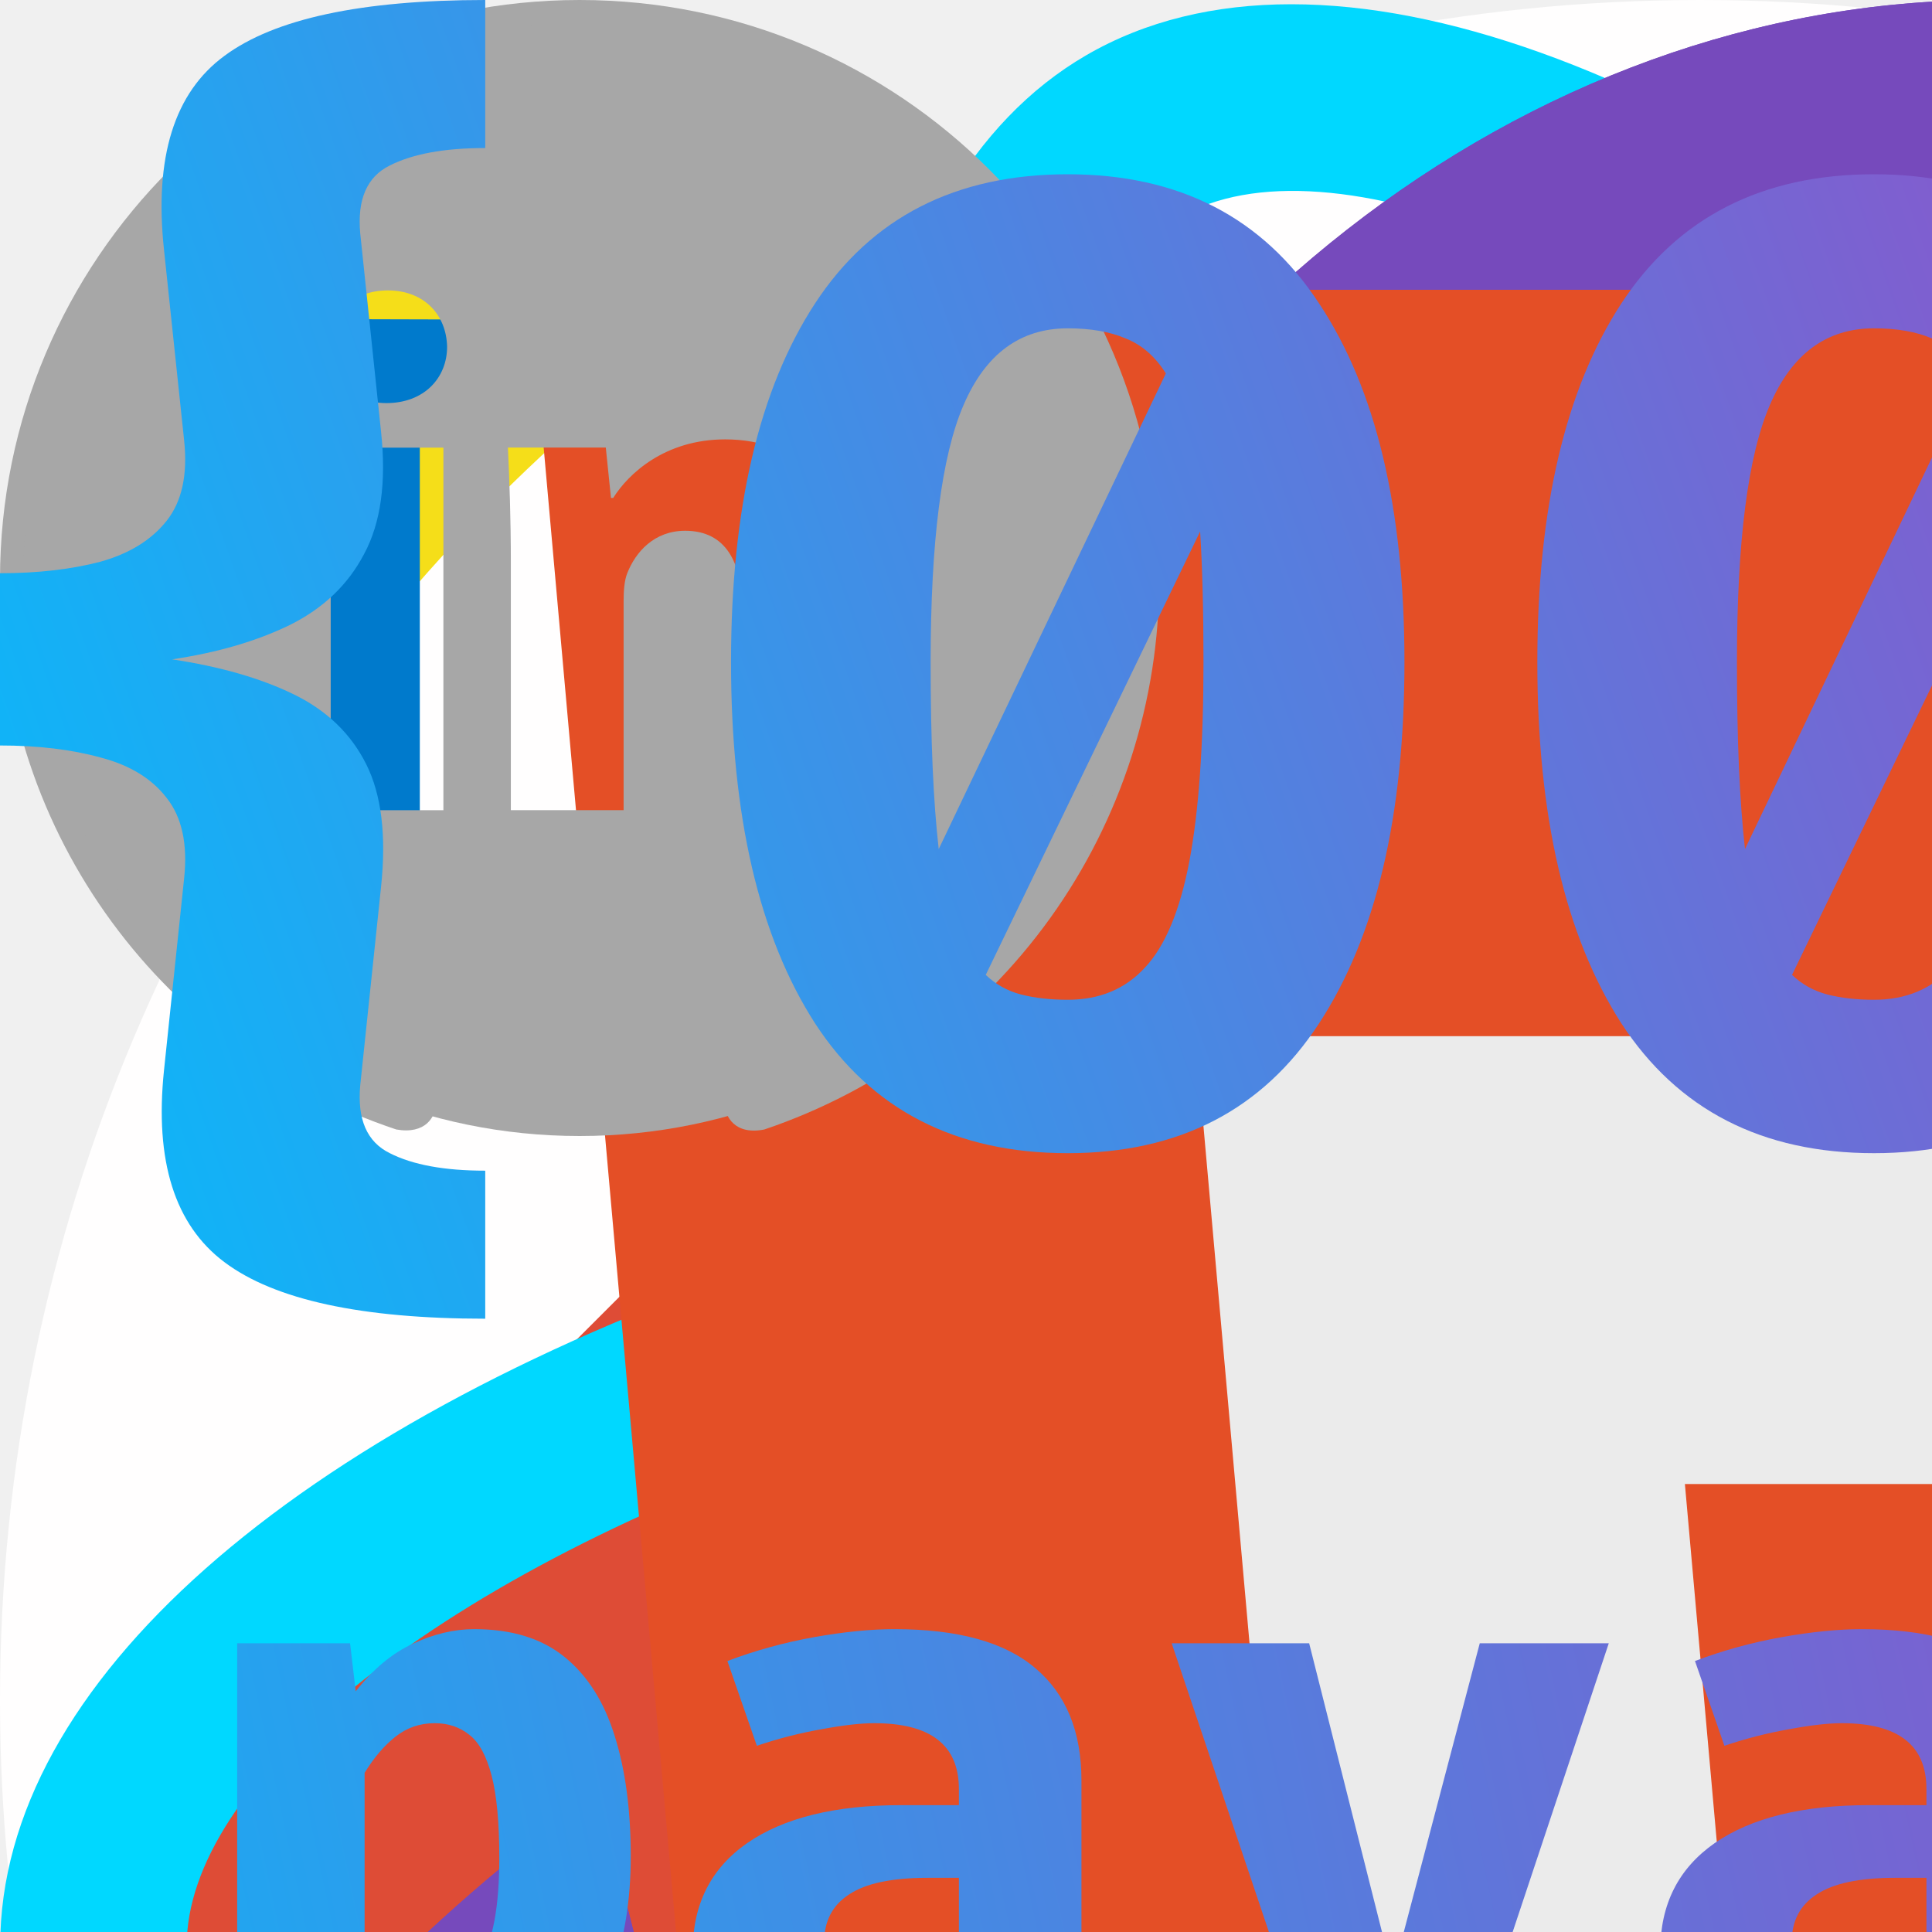
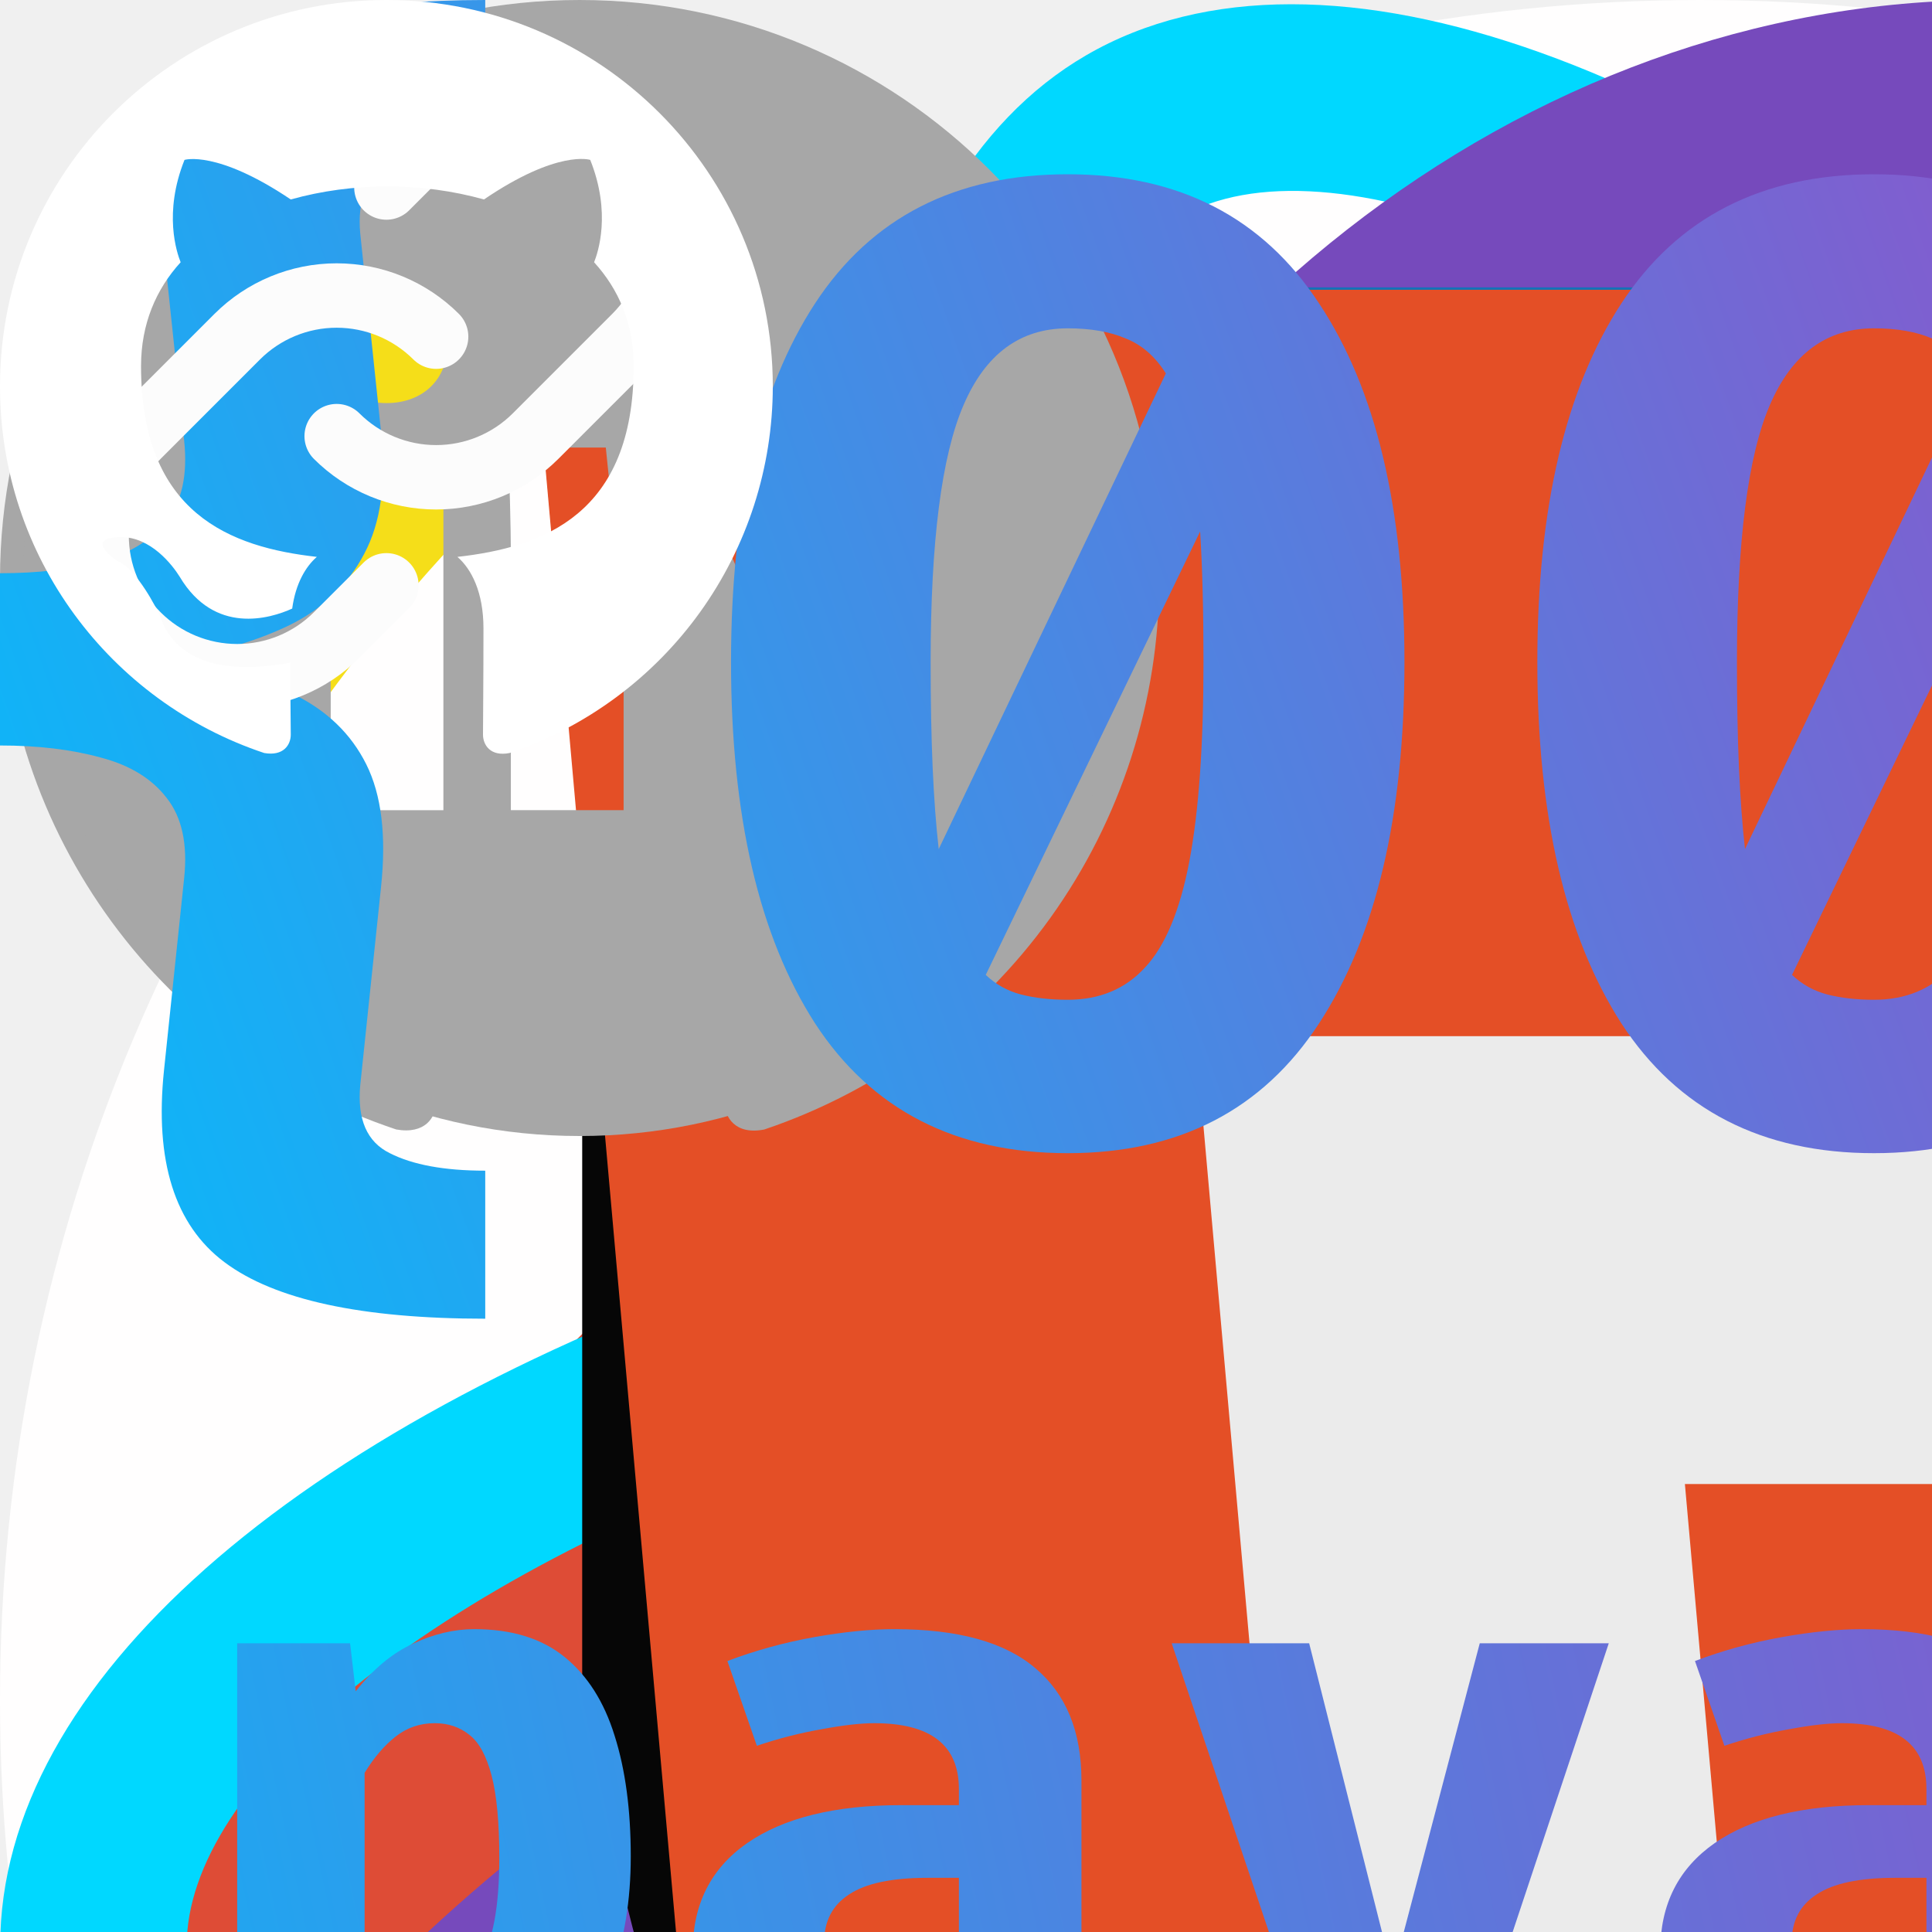
<svg xmlns="http://www.w3.org/2000/svg" width="50" height="50" viewBox="0 0 50 50" fill="none">
  <g id="js">
    <path d="M7.5 7.5H112.5V112.5H7.5V7.5Z" fill="#F5DE19" />
    <path d="M78.034 89.531C78.928 91.349 80.318 92.876 82.043 93.938C83.768 94.999 85.758 95.552 87.784 95.531C91.871 95.531 94.485 93.487 94.485 90.656C94.485 87.281 91.8 86.074 87.3 84.105L84.832 83.047C77.707 80.014 72.983 76.215 72.983 68.183C72.983 60.784 78.608 55.148 87.431 55.148C90.288 54.941 93.142 55.581 95.637 56.986C98.132 58.391 100.159 60.499 101.464 63.049L93.75 67.98C93.248 66.716 92.373 65.635 91.242 64.879C90.111 64.124 88.776 63.73 87.416 63.75C86.823 63.691 86.224 63.755 85.657 63.94C85.09 64.125 84.567 64.427 84.123 64.824C83.679 65.222 83.323 65.709 83.077 66.252C82.831 66.795 82.701 67.384 82.695 67.98C82.695 70.939 84.529 72.139 88.763 73.98L91.23 75.037C99.615 78.634 104.355 82.297 104.355 90.536C104.355 99.42 97.376 104.287 88.005 104.287C84.354 104.52 80.713 103.691 77.522 101.901C74.332 100.11 71.727 97.434 70.024 94.196L78.034 89.531ZM43.178 90.386C44.726 93.135 46.136 95.46 49.526 95.46C52.766 95.46 54.814 94.192 54.814 89.261V55.71H64.68V89.392C64.68 99.608 58.68 104.257 49.946 104.257C46.859 104.426 43.793 103.657 41.151 102.051C38.51 100.444 36.416 98.076 35.145 95.257L43.178 90.386Z" fill="black" />
  </g>
  <g id="github">
    <path fill-rule="evenodd" clip-rule="evenodd" d="M44 0C19.69 0 0 19.69 0 44C0 63.47 12.595 79.915 30.085 85.745C32.285 86.13 33.11 84.81 33.11 83.655C33.11 82.61 33.055 79.145 33.055 75.46C22 77.495 19.14 72.765 18.26 70.29C17.765 69.025 15.62 65.12 13.75 64.075C12.21 63.25 10.01 61.215 13.695 61.16C17.16 61.105 19.635 64.35 20.46 65.67C24.42 72.325 30.745 70.455 33.275 69.3C33.66 66.44 34.815 64.515 36.08 63.415C26.29 62.315 16.06 58.52 16.06 41.69C16.06 36.905 17.765 32.945 20.57 29.865C20.13 28.765 18.59 24.255 21.01 18.205C21.01 18.205 24.695 17.05 33.11 22.715C36.63 21.725 40.37 21.23 44.11 21.23C47.85 21.23 51.59 21.725 55.11 22.715C63.525 16.995 67.21 18.205 67.21 18.205C69.63 24.255 68.09 28.765 67.65 29.865C70.455 32.945 72.16 36.85 72.16 41.69C72.16 58.575 61.875 62.315 52.085 63.415C53.68 64.79 55.055 67.43 55.055 71.555C55.055 77.44 55 82.17 55 83.655C55 84.81 55.825 86.185 58.025 85.745C66.76 82.796 74.35 77.182 79.727 69.694C85.104 62.205 87.997 53.219 88 44C88 19.69 68.31 0 44 0Z" fill="#FFFEFE" />
  </g>
  <g id="git">
    <g clip-path="url(#clip0_2_5868)">
      <path d="M103.02 47.822L57.176 1.98C54.537 -0.66 50.255 -0.66 47.613 1.98L38.094 11.5L50.17 23.576C52.976 22.628 56.194 23.264 58.431 25.501C60.679 27.753 61.311 30.998 60.339 33.813L71.978 45.452C74.793 44.482 78.042 45.109 80.291 47.362C83.434 50.504 83.434 55.596 80.291 58.74C77.147 61.884 72.055 61.884 68.909 58.74C66.545 56.373 65.961 52.901 67.158 49.989L56.305 39.135L56.303 67.697C57.09 68.086 57.809 68.6 58.431 69.219C61.574 72.361 61.574 77.453 58.431 80.6C55.287 83.742 50.193 83.742 47.053 80.6C43.91 77.453 43.91 72.361 47.053 69.219C47.807 68.466 48.702 67.869 49.687 67.463V38.635C48.7 38.232 47.805 37.635 47.053 36.879C44.672 34.501 44.1 31.007 45.32 28.083L33.415 16.177L1.981 47.61C-0.66 50.252 -0.66 54.535 1.981 57.175L47.826 103.018C50.465 105.658 54.746 105.658 57.389 103.018L103.019 57.388C105.66 54.747 105.66 50.462 103.019 47.822" fill="#DE4C36" />
    </g>
    <defs>
      <clipPath id="clip0_2_5868">
        <rect width="105" height="105" fill="white" />
      </clipPath>
    </defs>
  </g>
  <g id="react">
    <g clip-path="url(#clip0_2_5870)">
      <path d="M92.906 32.703C91.703 32.289 90.49 31.905 89.269 31.552C89.474 30.711 89.663 29.879 89.831 29.062C92.584 15.648 90.784 4.842 84.636 1.284C78.742 -2.127 69.102 1.43 59.366 9.933C58.406 10.773 57.468 11.637 56.552 12.524C55.939 11.934 55.315 11.356 54.68 10.789C44.477 1.696 34.249 -2.136 28.108 1.432C22.219 4.854 20.475 15.013 22.954 27.725C23.2 28.985 23.479 30.237 23.789 31.482C22.341 31.895 20.944 32.334 19.607 32.802C7.644 36.988 0.005 43.548 0.005 50.353C0.005 57.381 8.206 64.43 20.666 68.704C21.676 69.049 22.695 69.369 23.721 69.663C23.388 71.004 23.092 72.354 22.834 73.711C20.471 86.204 22.316 96.122 28.189 99.522C34.255 103.033 44.437 99.425 54.351 90.727C55.154 90.02 55.941 89.293 56.708 88.546C57.7 89.507 58.719 90.439 59.763 91.343C69.366 99.636 78.85 102.985 84.718 99.576C90.778 96.055 92.748 85.4 90.191 72.436C89.989 71.42 89.763 70.409 89.513 69.405C90.228 69.192 90.93 68.973 91.614 68.746C104.567 64.439 112.995 57.475 112.995 50.353C112.995 43.523 105.109 36.919 92.906 32.703ZM90.096 64.147C89.478 64.353 88.844 64.551 88.198 64.743C86.768 60.2 84.839 55.368 82.477 50.376C84.731 45.504 86.586 40.734 87.976 36.22C89.132 36.556 90.253 36.91 91.335 37.283C101.791 40.896 108.169 46.237 108.169 50.353C108.169 54.737 101.281 60.428 90.096 64.147ZM85.456 73.376C86.587 79.109 86.748 84.292 85.999 88.344C85.326 91.984 83.973 94.412 82.299 95.384C78.739 97.453 71.124 94.764 62.911 87.671C61.94 86.831 60.993 85.963 60.07 85.07C63.254 81.576 66.436 77.513 69.541 73.001C75.004 72.514 80.164 71.719 84.844 70.633C85.069 71.543 85.273 72.457 85.456 73.376ZM38.526 95.026C35.047 96.259 32.276 96.295 30.601 95.325C27.037 93.263 25.555 85.298 27.576 74.615C27.817 73.353 28.092 72.097 28.401 70.85C33.029 71.878 38.152 72.617 43.627 73.062C46.754 77.478 50.028 81.536 53.327 85.089C52.626 85.77 51.908 86.434 51.175 87.079C46.79 90.925 42.397 93.654 38.526 95.026ZM22.228 64.12C16.718 62.23 12.168 59.774 9.049 57.093C6.247 54.685 4.832 52.293 4.832 50.353C4.832 46.224 10.966 40.956 21.196 37.377C22.438 36.943 23.737 36.533 25.086 36.148C26.5 40.764 28.354 45.59 30.593 50.471C28.325 55.423 26.444 60.327 25.016 64.997C24.08 64.728 23.15 64.436 22.228 64.12ZM27.691 26.795C25.568 15.903 26.978 7.687 30.527 5.625C34.307 3.429 42.665 6.56 51.475 14.412C52.05 14.925 52.615 15.448 53.171 15.982C49.888 19.52 46.644 23.548 43.545 27.937C38.231 28.431 33.145 29.225 28.468 30.289C28.18 29.131 27.921 27.966 27.691 26.795V26.795ZM76.43 38.874C75.326 36.959 74.18 35.068 72.994 33.203C76.599 33.66 80.053 34.267 83.297 35.01C82.323 38.143 81.109 41.418 79.681 44.775C78.636 42.787 77.553 40.819 76.43 38.874ZM56.554 19.444C58.781 21.865 61.01 24.568 63.204 27.5C58.755 27.29 54.298 27.289 49.849 27.498C52.044 24.592 54.293 21.893 56.554 19.444ZM36.551 38.907C35.443 40.837 34.379 42.792 33.361 44.771C31.956 41.425 30.753 38.136 29.771 34.958C32.995 34.235 36.433 33.643 40.015 33.194C38.816 35.071 37.661 36.975 36.551 38.907V38.907ZM40.118 67.857C36.417 67.442 32.927 66.881 29.704 66.177C30.702 62.943 31.931 59.583 33.367 56.165C34.389 58.146 35.457 60.103 36.57 62.033C37.715 64.018 38.901 65.962 40.118 67.857ZM56.688 81.603C54.4 79.126 52.118 76.385 49.889 73.437C52.053 73.522 54.258 73.566 56.5 73.566C58.803 73.566 61.08 73.514 63.321 73.414C61.12 76.415 58.899 79.159 56.688 81.603ZM79.726 55.991C81.237 59.446 82.51 62.788 83.52 65.967C80.244 66.717 76.707 67.321 72.98 67.77C74.175 65.87 75.331 63.946 76.449 62C77.586 60.022 78.678 58.018 79.726 55.991ZM72.268 59.579C70.556 62.563 68.749 65.491 66.847 68.357C63.404 68.602 59.953 68.724 56.5 68.722C52.984 68.722 49.563 68.612 46.27 68.397C44.319 65.538 42.477 62.605 40.747 59.606H40.748C39.026 56.623 37.418 53.575 35.926 50.469C37.414 47.362 39.017 44.312 40.733 41.327L40.733 41.327C42.448 38.341 44.275 35.421 46.211 32.573C49.572 32.318 53.017 32.185 56.5 32.185H56.5C59.998 32.185 63.449 32.32 66.808 32.577C68.724 35.419 70.54 38.33 72.252 41.301C73.974 44.28 75.598 47.315 77.123 50.4C75.614 53.517 73.994 56.578 72.268 59.579ZM82.225 5.481C86.009 7.671 87.48 16.503 85.103 28.084C84.951 28.823 84.781 29.576 84.596 30.339C79.907 29.253 74.817 28.445 69.487 27.943C66.383 23.506 63.166 19.472 59.936 15.979C60.782 15.161 61.649 14.363 62.535 13.587C70.877 6.301 78.673 3.425 82.225 5.481ZM56.5 40.226C62.072 40.226 66.59 44.76 66.59 50.353C66.59 55.946 62.072 60.48 56.5 60.48C50.928 60.48 46.41 55.946 46.41 50.353C46.41 44.76 50.928 40.226 56.5 40.226Z" fill="#00D8FF" />
    </g>
    <defs>
      <clipPath id="clip0_2_5870">
        <rect width="113" height="101" fill="white" />
      </clipPath>
    </defs>
  </g>
  <g id="ts">
-     <path d="M23.827,8.243A4.424,4.424,0,0,1,26.05,9.524a5.853,5.853,0,0,1,.852,1.143c.011.045-1.534,1.083-2.471,1.662-.034.023-.169-.124-.322-.35a2.014,2.014,0,0,0-1.67-1c-1.077-.074-1.771.49-1.766,1.433a1.3,1.3,0,0,0,.153.666c.237.49.677.784,2.059,1.383,2.544,1.095,3.636,1.817,4.31,2.843a5.158,5.158,0,0,1,.416,4.333,4.764,4.764,0,0,1-3.932,2.815,10.9,10.9,0,0,1-2.708-.028,6.531,6.531,0,0,1-3.616-1.884,6.278,6.278,0,0,1-.926-1.371,2.655,2.655,0,0,1,.327-.208c.158-.09.756-.434,1.32-.761L19.1,19.6l.214.312a4.771,4.771,0,0,0,1.35,1.292,3.3,3.3,0,0,0,3.458-.175,1.545,1.545,0,0,0,.2-1.974c-.276-.395-.84-.727-2.443-1.422a8.8,8.8,0,0,1-3.349-2.055,4.687,4.687,0,0,1-.976-1.777,7.116,7.116,0,0,1-.062-2.268,4.332,4.332,0,0,1,3.644-3.374A9,9,0,0,1,23.827,8.243ZM15.484,9.726l.011,1.454h-4.63V24.328H7.6V11.183H2.97V9.755A13.986,13.986,0,0,1,3.01,8.289c.017-.023,2.832-.034,6.245-.028l6.211.017Z" style="fill:#007acc" />
+     <svg width="120" height="120" viewBox="0 0 25 25" fill="none" transform="rotate(0 0 0)">
+       <path d="M19.131 3H4.869C3.914 3 3.139 3.787 3.139 4.758V19.242C3.139 20.213 3.914 21 4.869 21H19.131C20.087 21 20.862 20.213 20.862 19.242V4.758C20.862 3.787 20.087 3 19.131 3ZM13.419 12.984H11.204V19.418H9.439V12.984H7.223V11.543H13.419V12.984ZM19.131 18.261C18.992 18.578 18.754 18.813 18.473 19C18.196 19.172 17.885 19.305 17.504 19.386C17.123 19.467 16.742 19.506 16.327 19.506C15.912 19.506 15.496 19.471 15.116 19.397C14.735 19.323 14.392 19.214 14.112 19.066V17.377C14.09 17.36 14.067 17.342 14.046 17.324L14.112 17.309V17.377C14.406 17.614 14.73 17.797 15.084 17.922C15.431 18.055 15.811 18.122 16.192 18.122C16.434 18.122 16.618 18.101 16.781 18.062C16.95 18.02 17.085 17.964 17.196 17.894C17.307 17.823 17.389 17.739 17.442 17.64C17.494 17.542 17.521 17.437 17.521 17.324C17.521 17.162 17.476 17.022 17.39 16.902C17.31 16.783 17.192 16.67 17.044 16.568C16.905 16.466 16.732 16.368 16.524 16.273C16.317 16.178 16.106 16.079 15.867 15.981C15.278 15.7 14.815 15.419 14.517 15.032C14.216 14.68 14.067 14.223 14.067 13.696C14.067 13.274 14.146 12.937 14.309 12.641C14.482 12.325 14.686 12.093 14.967 11.903C15.244 11.71 15.555 11.569 15.936 11.481C16.317 11.393 16.698 11.348 17.113 11.348C17.528 11.348 17.875 11.372 18.186 11.421C18.497 11.47 18.788 11.548 19.051 11.65V13.302C18.93 13.211 18.788 13.13 18.636 13.06C18.473 12.989 18.314 12.933 18.151 12.887C17.989 12.842 17.826 12.807 17.667 12.785C17.515 12.763 17.362 12.752 17.217 12.752C17.006 12.752 16.826 12.77 16.663 12.809C16.497 12.847 16.358 12.9 16.247 12.97C16.137 13.041 16.051 13.121 15.988 13.22C15.925 13.318 15.894 13.427 15.894 13.547C15.894 13.677 15.929 13.793 15.998 13.898C16.067 14 16.164 14.099 16.293 14.194C16.407 14.285 16.562 14.377 16.742 14.468C16.95 14.559 17.137 14.651 17.366 14.746C17.677 14.879 17.954 15.027 18.196 15.168C18.439 15.308 18.643 15.473 18.819 15.66C19.006 15.835 19.141 16.047 19.235 16.293C19.328 16.539 19.377 16.816 19.377 17.136C19.377 17.593 19.269 17.945 19.131 18.261Z" fill="#060606" />
+     </svg>
  </g>
  <g id="redux">
    <path d="M72.697 69.563C76.569 69.162 79.506 65.824 79.373 61.818C79.239 57.813 75.901 54.609 71.896 54.609H71.629C67.49 54.742 64.286 58.214 64.419 62.352C64.553 64.355 65.354 66.091 66.555 67.293C62.016 76.239 55.073 82.781 44.659 88.255C37.583 91.993 30.24 93.329 22.897 92.394C16.889 91.593 12.216 88.923 9.278 84.516C5.006 77.974 4.606 70.897 8.211 63.821C10.748 58.748 14.752 55.009 17.289 53.14C16.755 51.404 15.954 48.467 15.554 46.331C-3.806 60.35 -1.803 79.309 4.072 88.255C8.477 94.931 17.423 99.07 27.303 99.07C29.973 99.07 32.643 98.803 35.313 98.136C52.403 94.797 65.354 84.65 72.697 69.563ZM96.195 53.007C86.048 41.123 71.095 34.581 54.005 34.581H51.869C50.668 32.178 48.131 30.575 45.327 30.575H45.06C40.921 30.709 37.717 34.18 37.85 38.32C37.984 42.325 41.322 45.529 45.327 45.529H45.594C48.531 45.396 51.068 43.527 52.136 40.99H54.539C64.686 40.99 74.299 43.927 82.978 49.668C89.653 54.075 94.46 59.816 97.13 66.759C99.4 72.366 99.266 77.841 96.863 82.514C93.125 89.59 86.85 93.462 78.572 93.462C73.231 93.462 68.158 91.86 65.487 90.658C64.019 91.993 61.348 94.129 59.479 95.465C65.221 98.135 71.095 99.604 76.703 99.604C89.52 99.604 98.999 92.528 102.604 85.451C106.476 77.707 106.209 64.355 96.195 53.007ZM28.371 71.832C28.505 75.838 31.842 79.042 35.847 79.042H36.115C40.254 78.909 43.458 75.437 43.324 71.298C43.191 67.292 39.853 64.088 35.847 64.088H35.581C35.313 64.088 34.913 64.088 34.646 64.221C29.172 55.142 26.902 45.262 27.704 34.581C28.237 26.57 30.908 19.627 35.581 13.885C39.453 8.945 46.929 6.542 52.003 6.409C66.155 6.141 72.163 23.766 72.564 30.842C74.299 31.243 77.237 32.178 79.239 32.845C77.637 11.216 64.286 0 51.469 0C39.452 0 28.371 8.679 23.965 21.496C17.823 38.587 21.829 55.009 29.305 67.96C28.638 68.895 28.237 70.364 28.371 71.832V71.832Z" fill="#764ABC" />
  </g>
  <g id="css">
-     <path d="M72.697 69.563C76.569 69.162 79.506 65.824 79.373 61.818C79.239 57.813 75.901 54.609 71.896 54.609H71.629C67.49 54.742 64.286 58.214 64.419 62.352C64.553 64.355 65.354 66.091 66.555 67.293C62.016 76.239 55.073 82.781 44.659 88.255C37.583 91.993 30.24 93.329 22.897 92.394C16.889 91.593 12.216 88.923 9.278 84.516C5.006 77.974 4.606 70.897 8.211 63.821C10.748 58.748 14.752 55.009 17.289 53.14C16.755 51.404 15.954 48.467 15.554 46.331C-3.806 60.35 -1.803 79.309 4.072 88.255C8.477 94.931 17.423 99.07 27.303 99.07C29.973 99.07 32.643 98.803 35.313 98.136C52.403 94.797 65.354 84.65 72.697 69.563ZM96.195 53.007C86.048 41.123 71.095 34.581 54.005 34.581H51.869C50.668 32.178 48.131 30.575 45.327 30.575H45.06C40.921 30.709 37.717 34.18 37.85 38.32C37.984 42.325 41.322 45.529 45.327 45.529H45.594C48.531 45.396 51.068 43.527 52.136 40.99H54.539C64.686 40.99 74.299 43.927 82.978 49.668C89.653 54.075 94.46 59.816 97.13 66.759C99.4 72.366 99.266 77.841 96.863 82.514C93.125 89.59 86.85 93.462 78.572 93.462C73.231 93.462 68.158 91.86 65.487 90.658C64.019 91.993 61.348 94.129 59.479 95.465C65.221 98.135 71.095 99.604 76.703 99.604C89.52 99.604 98.999 92.528 102.604 85.451C106.476 77.707 106.209 64.355 96.195 53.007ZM28.371 71.832C28.505 75.838 31.842 79.042 35.847 79.042H36.115C40.254 78.909 43.458 75.437 43.324 71.298C43.191 67.292 39.853 64.088 35.847 64.088H35.581C35.313 64.088 34.913 64.088 34.646 64.221C29.172 55.142 26.902 45.262 27.704 34.581C28.237 26.57 30.908 19.627 35.581 13.885C39.453 8.945 46.929 6.542 52.003 6.409C66.155 6.141 72.163 23.766 72.564 30.842C74.299 31.243 77.237 32.178 79.239 32.845C77.637 11.216 64.286 0 51.469 0C39.452 0 28.371 8.679 23.965 21.496C17.823 38.587 21.829 55.009 29.305 67.96C28.638 68.895 28.237 70.364 28.371 71.832V71.832Z" fill="#764ABC" />
+     <path d="M22.133 101.154L13.71 7.438H106.29L97.856 101.139L59.944 111.562L22.133 101.154Z" fill="#1572B6" />
+     <path d="M60 103.597L90.638 95.174L97.845 15.102H60V103.597Z" fill="#33A9DC" />
+     <path d="M60 49.054H75.338L76.395 37.284H60V25.79H89.062L88.785 28.872L85.939 60.549H60V49.054Z" fill="white" />
+     <path d="M60.071 78.904L60.019 78.919L47.111 75.461L46.286 66.294H34.65L36.274 84.341L60.015 90.879L60.071 90.864V78.904Z" fill="#EBEBEB" />
+     <path d="M74.351 60.062L72.956 75.453L60.03 78.912V90.871L83.79 84.341L83.966 82.4L85.98 60.062H74.351Z" fill="white" />
+     <path d="M60.041 25.79V37.284H32.044L31.811 34.7L31.282 28.872L31.005 25.79H60.041ZM60 49.054V60.549H47.254L47.021 57.964L46.496 52.137L46.219 49.054H60Z" fill="#EBEBEB" />
  </g>
  <g id="html">
    <path d="M22.133 102.004L13.706 7.5H106.294L97.856 101.989L59.944 112.5L22.133 102.004Z" fill="#E44F26" />
    <path d="M60 104.468L90.638 95.974L97.845 15.229H60V104.468Z" fill="#F1662A" />
    <path d="M60 50.276H44.663L43.605 38.407H60V26.816H30.938L31.215 29.929L34.061 61.867H60V50.276ZM60 80.377L59.947 80.392L47.04 76.909L46.215 67.665H34.579L36.203 85.86L59.947 92.453L60 92.438V80.377Z" fill="#EBEBEB" />
    <path d="M59.959 50.276V61.867H74.231L72.889 76.901L59.959 80.389V92.449L83.722 85.86L83.895 83.903L86.618 53.389L86.903 50.276H59.959ZM59.959 26.816V38.407H87.956L88.189 35.805L88.718 29.929L88.995 26.816H59.959Z" fill="white" />
  </g>
  <g id="gitSocial">
    <path fill-rule="evenodd" clip-rule="evenodd" d="M15 0C6.713 0 0 6.713 0 15C0 21.637 4.294 27.244 10.256 29.231C11.006 29.363 11.287 28.913 11.287 28.519C11.287 28.163 11.269 26.981 11.269 25.725C7.5 26.419 6.525 24.806 6.225 23.962C6.056 23.531 5.325 22.2 4.688 21.844C4.162 21.562 3.413 20.869 4.669 20.85C5.85 20.831 6.694 21.938 6.975 22.387C8.325 24.656 10.481 24.019 11.344 23.625C11.475 22.65 11.869 21.994 12.3 21.619C8.963 21.244 5.475 19.95 5.475 14.213C5.475 12.581 6.056 11.231 7.013 10.181C6.862 9.806 6.338 8.269 7.162 6.206C7.162 6.206 8.419 5.812 11.287 7.744C12.488 7.406 13.762 7.237 15.037 7.237C16.312 7.237 17.587 7.406 18.788 7.744C21.656 5.794 22.913 6.206 22.913 6.206C23.738 8.269 23.212 9.806 23.062 10.181C24.019 11.231 24.6 12.562 24.6 14.213C24.6 19.969 21.094 21.244 17.756 21.619C18.3 22.087 18.769 22.988 18.769 24.394C18.769 26.4 18.75 28.012 18.75 28.519C18.75 28.913 19.031 29.381 19.781 29.231C22.759 28.226 25.346 26.312 27.18 23.759C29.013 21.206 29.999 18.143 30 15C30 6.713 23.288 0 15 0Z" fill="#A7A7A7" />
  </g>
  <g id="linkedin">
    <path d="M15 0.6C7.047 0.6 0.6 7.047 0.6 15C0.6 22.953 7.047 29.4 15 29.4C22.953 29.4 29.4 22.953 29.4 15C29.4 7.047 22.953 0.6 15 0.6ZM11.475 20.968H8.559V11.585H11.475V20.968ZM9.999 10.432C9.078 10.432 8.482 9.78 8.482 8.973C8.482 8.149 9.096 7.516 10.037 7.516C10.977 7.516 11.553 8.149 11.571 8.973C11.571 9.78 10.977 10.432 9.999 10.432ZM22.125 20.968H19.209V15.768C19.209 14.557 18.786 13.736 17.732 13.736C16.926 13.736 16.448 14.292 16.236 14.828C16.158 15.018 16.139 15.288 16.139 15.556V20.967H13.221V14.577C13.221 13.405 13.184 12.426 13.145 11.583H15.678L15.812 12.886H15.87C16.254 12.274 17.195 11.371 18.768 11.371C20.686 11.371 22.125 12.657 22.125 15.42V20.968Z" fill="#A7A7A7" />
  </g>
  <g id="logo">
    <g clip-path="url(#clip0_2_5840)">
      <path d="M12.558 0V3.831C11.503 3.831 10.68 3.982 10.088 4.283C9.497 4.574 9.242 5.16 9.323 6.042L9.862 11.178C10.001 12.479 9.856 13.529 9.427 14.33C9.01 15.131 8.366 15.746 7.497 16.176C6.638 16.594 5.624 16.89 4.453 17.064C5.693 17.25 6.743 17.551 7.601 17.969C8.459 18.387 9.085 18.991 9.479 19.78C9.874 20.57 10.001 21.626 9.862 22.949L9.323 28.086C9.242 28.968 9.497 29.554 10.088 29.844C10.68 30.146 11.503 30.297 12.558 30.297V34.128C9.358 34.128 7.108 33.64 5.809 32.665C4.522 31.702 4 30.047 4.244 27.703L4.766 22.723C4.859 21.841 4.708 21.15 4.314 20.651C3.931 20.152 3.363 19.803 2.609 19.606C1.855 19.397 0.986 19.293 0 19.293V14.835C0.974 14.835 1.838 14.736 2.592 14.539C3.345 14.33 3.919 13.976 4.314 13.477C4.708 12.978 4.859 12.287 4.766 11.405L4.244 6.46C3.989 4.069 4.511 2.397 5.809 1.445C7.108 0.482 9.358 0 12.558 0Z" fill="url(#paint0_linear_2_5840)" />
      <path d="M27.633 4.51C30.509 4.51 32.677 5.624 34.138 7.853C35.611 10.07 36.347 13.164 36.347 17.134C36.347 21.115 35.611 24.232 34.138 26.484C32.677 28.724 30.509 29.844 27.633 29.844C24.734 29.844 22.554 28.724 21.093 26.484C19.644 24.232 18.919 21.115 18.919 17.134C18.919 13.164 19.644 10.07 21.093 7.853C22.554 5.624 24.734 4.51 27.633 4.51ZM27.633 8.497C26.404 8.497 25.505 9.159 24.937 10.482C24.369 11.794 24.085 14.011 24.085 17.134C24.085 18.155 24.102 19.066 24.137 19.867C24.172 20.657 24.224 21.359 24.294 21.974L30.172 9.664C29.894 9.223 29.546 8.921 29.129 8.758C28.723 8.584 28.224 8.497 27.633 8.497ZM31.146 17.134C31.146 15.799 31.117 14.673 31.059 13.755L25.511 25.23C25.766 25.474 26.068 25.642 26.415 25.735C26.775 25.828 27.181 25.874 27.633 25.874C28.456 25.874 29.123 25.596 29.633 25.039C30.155 24.482 30.538 23.564 30.781 22.288C31.025 20.999 31.146 19.281 31.146 17.134Z" fill="url(#paint1_linear_2_5840)" />
      <path d="M48.5 4.51C51.376 4.51 53.544 5.624 55.005 7.853C56.478 10.07 57.214 13.164 57.214 17.134C57.214 21.115 56.478 24.232 55.005 26.484C53.544 28.724 51.376 29.844 48.5 29.844C45.601 29.844 43.421 28.724 41.96 26.484C40.511 24.232 39.786 21.115 39.786 17.134C39.786 13.164 40.511 10.07 41.96 7.853C43.421 5.624 45.601 4.51 48.5 4.51ZM48.5 8.497C47.271 8.497 46.372 9.159 45.804 10.482C45.236 11.794 44.952 14.011 44.952 17.134C44.952 18.155 44.969 19.066 45.004 19.867C45.039 20.657 45.091 21.359 45.16 21.974L51.039 9.664C50.761 9.223 50.413 8.921 49.996 8.758C49.59 8.584 49.091 8.497 48.5 8.497ZM52.014 17.134C52.014 15.799 51.985 14.673 51.927 13.755L46.378 25.23C46.633 25.474 46.935 25.642 47.282 25.735C47.642 25.828 48.048 25.874 48.5 25.874C49.323 25.874 49.99 25.596 50.5 25.039C51.022 24.482 51.405 23.564 51.648 22.288C51.892 20.999 52.014 19.281 52.014 17.134Z" fill="url(#paint2_linear_2_5840)" />
      <path d="M68.115 29.809L62.897 28.19L71.889 9.263H61.296V5.119H77.455V8.845L68.115 29.809Z" fill="url(#paint3_linear_2_5840)" />
      <path d="M84.442 0C87.642 0 89.886 0.482 91.173 1.445C92.472 2.409 92.999 4.069 92.756 6.425L92.234 11.405C92.141 12.287 92.292 12.978 92.686 13.477C93.081 13.976 93.649 14.33 94.391 14.539C95.145 14.736 96.014 14.835 97 14.835V19.293C96.026 19.293 95.162 19.397 94.408 19.606C93.655 19.803 93.081 20.152 92.686 20.651C92.292 21.15 92.141 21.841 92.234 22.723L92.756 27.668C93.023 30.047 92.501 31.719 91.191 32.682C89.892 33.646 87.642 34.128 84.442 34.128V30.297C85.509 30.297 86.338 30.146 86.929 29.844C87.521 29.554 87.77 28.968 87.677 28.086L87.138 22.949C86.999 21.637 87.138 20.587 87.555 19.798C87.984 18.997 88.634 18.387 89.504 17.969C90.373 17.54 91.394 17.238 92.565 17.064C91.324 16.878 90.269 16.576 89.399 16.158C88.541 15.741 87.915 15.137 87.521 14.348C87.126 13.547 86.999 12.49 87.138 11.178L87.677 6.042C87.77 5.16 87.515 4.574 86.912 4.283C86.32 3.982 85.497 3.831 84.442 3.831V0Z" fill="url(#paint4_linear_2_5840)" />
      <path d="M12.275 42.162C13.242 42.162 14.021 42.402 14.612 42.883C15.204 43.364 15.635 44.043 15.906 44.92C16.185 45.798 16.324 46.839 16.324 48.044C16.324 49.186 16.157 50.206 15.823 51.105C15.489 51.996 15.005 52.7 14.372 53.215C13.739 53.724 12.97 53.978 12.066 53.978C10.988 53.978 10.111 53.591 9.436 52.818V57.906L6.138 58.251V42.528H9.06L9.206 43.771C9.659 43.193 10.153 42.782 10.688 42.538C11.224 42.288 11.753 42.162 12.275 42.162ZM11.252 44.596C10.869 44.596 10.532 44.711 10.24 44.941C9.947 45.171 9.679 45.484 9.436 45.881V50.562C9.666 50.903 9.906 51.154 10.156 51.314C10.414 51.474 10.716 51.554 11.064 51.554C11.648 51.554 12.104 51.289 12.431 50.76C12.758 50.224 12.922 49.333 12.922 48.086C12.922 47.166 12.855 46.456 12.723 45.955C12.591 45.446 12.4 45.094 12.149 44.899C11.899 44.697 11.6 44.596 11.252 44.596Z" fill="url(#paint5_linear_2_5840)" />
      <path d="M27.988 50.426C27.988 50.844 28.044 51.147 28.155 51.335C28.273 51.523 28.461 51.666 28.719 51.763L28.04 53.936C27.386 53.873 26.833 53.731 26.381 53.508C25.936 53.278 25.584 52.933 25.327 52.474C24.902 52.982 24.36 53.361 23.699 53.612C23.038 53.856 22.363 53.978 21.674 53.978C20.533 53.978 19.622 53.654 18.94 53.006C18.265 52.352 17.928 51.512 17.928 50.489C17.928 49.284 18.397 48.354 19.337 47.699C20.283 47.044 21.612 46.717 23.323 46.717H24.816V46.299C24.816 45.164 24.085 44.596 22.624 44.596C22.269 44.596 21.813 44.649 21.257 44.753C20.7 44.85 20.144 44.993 19.587 45.181L18.825 42.987C19.542 42.716 20.286 42.51 21.058 42.371C21.838 42.232 22.534 42.162 23.146 42.162C24.795 42.162 26.012 42.5 26.798 43.175C27.591 43.844 27.988 44.812 27.988 46.08V50.426ZM22.812 51.617C23.167 51.617 23.539 51.512 23.928 51.303C24.318 51.088 24.614 50.785 24.816 50.395V48.598H24.002C23.083 48.598 22.408 48.74 21.977 49.026C21.546 49.304 21.33 49.715 21.33 50.259C21.33 50.684 21.459 51.018 21.716 51.262C21.98 51.498 22.346 51.617 22.812 51.617Z" fill="url(#paint6_linear_2_5840)" />
      <path d="M41.635 42.528L37.941 53.623H34.059L30.323 42.528H33.881L36.042 51.094L38.296 42.528H41.635Z" fill="url(#paint7_linear_2_5840)" />
      <path d="M53.029 50.426C53.029 50.844 53.084 51.147 53.196 51.335C53.314 51.523 53.502 51.666 53.759 51.763L53.081 53.936C52.427 53.873 51.874 53.731 51.421 53.508C50.976 53.278 50.625 52.933 50.367 52.474C49.943 52.982 49.4 53.361 48.739 53.612C48.078 53.856 47.404 53.978 46.715 53.978C45.574 53.978 44.662 53.654 43.98 53.006C43.306 52.352 42.968 51.512 42.968 50.489C42.968 49.284 43.438 48.354 44.377 47.699C45.323 47.044 46.652 46.717 48.364 46.717H49.856V46.299C49.856 45.164 49.125 44.596 47.664 44.596C47.31 44.596 46.854 44.649 46.297 44.753C45.741 44.85 45.184 44.993 44.627 45.181L43.866 42.987C44.582 42.716 45.327 42.51 46.099 42.371C46.878 42.232 47.574 42.162 48.186 42.162C49.835 42.162 51.053 42.5 51.839 43.175C52.632 43.844 53.029 44.812 53.029 46.08V50.426ZM47.852 51.617C48.207 51.617 48.579 51.512 48.969 51.303C49.358 51.088 49.654 50.785 49.856 50.395V48.598H49.042C48.123 48.598 47.449 48.74 47.017 49.026C46.586 49.304 46.37 49.715 46.37 50.259C46.37 50.684 46.499 51.018 46.756 51.262C47.021 51.498 47.386 51.617 47.852 51.617Z" fill="url(#paint8_linear_2_5840)" />
      <path d="M56.219 53.623V42.528H59.099L59.329 43.813C59.823 43.256 60.345 42.841 60.894 42.57C61.444 42.298 62.07 42.162 62.773 42.162C63.719 42.162 64.463 42.451 65.006 43.029C65.549 43.607 65.82 44.422 65.82 45.474V53.623H62.522V46.425C62.522 45.742 62.446 45.269 62.293 45.004C62.147 44.732 61.868 44.596 61.458 44.596C61.11 44.596 60.776 44.708 60.456 44.931C60.143 45.154 59.83 45.463 59.517 45.86V53.623H56.219Z" fill="url(#paint9_linear_2_5840)" />
      <path d="M76.931 42.162C77.717 42.162 78.299 42.42 78.674 42.935C79.057 43.444 79.248 44.269 79.248 45.411V53.623H76.42V45.787C76.42 45.397 76.382 45.122 76.305 44.962C76.236 44.802 76.089 44.722 75.867 44.722C75.693 44.722 75.512 44.774 75.324 44.878C75.143 44.976 74.942 45.164 74.719 45.443V53.623H72.402V45.787C72.402 45.397 72.364 45.122 72.287 44.962C72.218 44.802 72.072 44.722 71.849 44.722C71.675 44.722 71.494 44.774 71.306 44.878C71.125 44.976 70.924 45.164 70.701 45.443V53.623H67.831V42.528H70.252L70.471 43.604C70.819 43.13 71.171 42.772 71.525 42.528C71.88 42.284 72.301 42.162 72.788 42.162C73.206 42.162 73.56 42.27 73.853 42.486C74.152 42.695 74.364 43.026 74.489 43.478C74.823 43.088 75.192 42.772 75.596 42.528C75.999 42.284 76.444 42.162 76.931 42.162Z" fill="url(#paint10_linear_2_5840)" />
      <path d="M91.1 40.752L91.873 43.175C91.483 43.329 91.027 43.44 90.506 43.51C89.984 43.579 89.375 43.614 88.679 43.614C89.375 43.914 89.904 44.286 90.266 44.732C90.634 45.171 90.819 45.749 90.819 46.466C90.819 47.184 90.627 47.825 90.245 48.389C89.862 48.946 89.32 49.385 88.617 49.705C87.914 50.025 87.083 50.186 86.123 50.186C85.663 50.186 85.235 50.144 84.839 50.06C84.721 50.123 84.63 50.213 84.568 50.332C84.505 50.45 84.474 50.572 84.474 50.697C84.474 50.872 84.543 51.028 84.682 51.167C84.829 51.307 85.166 51.377 85.695 51.377H87.51C88.373 51.377 89.118 51.516 89.744 51.794C90.377 52.073 90.867 52.453 91.215 52.933C91.563 53.414 91.737 53.964 91.737 54.584C91.737 55.719 91.24 56.614 90.245 57.269C89.25 57.923 87.771 58.251 85.809 58.251C84.39 58.251 83.291 58.105 82.512 57.812C81.739 57.526 81.2 57.116 80.894 56.579C80.595 56.05 80.445 55.42 80.445 54.688H83.367C83.367 55.009 83.43 55.27 83.555 55.472C83.687 55.681 83.934 55.834 84.296 55.931C84.665 56.029 85.197 56.078 85.893 56.078C86.596 56.078 87.131 56.022 87.5 55.911C87.869 55.799 88.119 55.646 88.251 55.451C88.391 55.263 88.46 55.05 88.46 54.814C88.46 54.486 88.331 54.222 88.074 54.02C87.817 53.818 87.41 53.717 86.853 53.717H85.089C83.893 53.717 83.023 53.497 82.48 53.059C81.938 52.613 81.666 52.094 81.666 51.502C81.666 51.091 81.774 50.701 81.99 50.332C82.212 49.963 82.522 49.653 82.919 49.402C82.209 49.026 81.701 48.584 81.395 48.075C81.089 47.56 80.936 46.943 80.936 46.226C80.936 45.39 81.148 44.673 81.572 44.074C81.997 43.468 82.581 43.001 83.326 42.674C84.077 42.347 84.933 42.183 85.893 42.183C86.721 42.197 87.441 42.141 88.053 42.016C88.665 41.883 89.215 41.706 89.702 41.483C90.189 41.253 90.655 41.009 91.1 40.752ZM85.976 44.325C85.455 44.325 85.041 44.492 84.734 44.826C84.428 45.154 84.275 45.606 84.275 46.184C84.275 46.797 84.432 47.267 84.745 47.595C85.058 47.922 85.469 48.086 85.976 48.086C87.103 48.086 87.667 47.438 87.667 46.142C87.667 44.931 87.103 44.325 85.976 44.325Z" fill="url(#paint11_linear_2_5840)" />
    </g>
    <defs>
      <linearGradient id="paint0_linear_2_5840" x1="-2.05" y1="36.755" x2="99.972" y2="0.68" gradientUnits="userSpaceOnUse">
        <stop stop-color="#00C0FD" />
        <stop offset="1" stop-color="#E70FAA" />
      </linearGradient>
      <linearGradient id="paint1_linear_2_5840" x1="-2.05" y1="36.755" x2="99.972" y2="0.68" gradientUnits="userSpaceOnUse">
        <stop stop-color="#00C0FD" />
        <stop offset="1" stop-color="#E70FAA" />
      </linearGradient>
      <linearGradient id="paint2_linear_2_5840" x1="-2.05" y1="36.755" x2="99.972" y2="0.68" gradientUnits="userSpaceOnUse">
        <stop stop-color="#00C0FD" />
        <stop offset="1" stop-color="#E70FAA" />
      </linearGradient>
      <linearGradient id="paint3_linear_2_5840" x1="-2.05" y1="36.755" x2="99.972" y2="0.68" gradientUnits="userSpaceOnUse">
        <stop stop-color="#00C0FD" />
        <stop offset="1" stop-color="#E70FAA" />
      </linearGradient>
      <linearGradient id="paint4_linear_2_5840" x1="-2.05" y1="36.755" x2="99.972" y2="0.68" gradientUnits="userSpaceOnUse">
        <stop stop-color="#00C0FD" />
        <stop offset="1" stop-color="#E70FAA" />
      </linearGradient>
      <linearGradient id="paint5_linear_2_5840" x1="-0.244" y1="59.346" x2="93.638" y2="39.507" gradientUnits="userSpaceOnUse">
        <stop stop-color="#13B0F5" />
        <stop offset="1" stop-color="#CA24B4" />
      </linearGradient>
      <linearGradient id="paint6_linear_2_5840" x1="-0.245" y1="59.346" x2="93.638" y2="39.507" gradientUnits="userSpaceOnUse">
        <stop stop-color="#13B0F5" />
        <stop offset="1" stop-color="#CA24B4" />
      </linearGradient>
      <linearGradient id="paint7_linear_2_5840" x1="-0.244" y1="59.345" x2="93.638" y2="39.507" gradientUnits="userSpaceOnUse">
        <stop stop-color="#13B0F5" />
        <stop offset="1" stop-color="#CA24B4" />
      </linearGradient>
      <linearGradient id="paint8_linear_2_5840" x1="-0.244" y1="59.346" x2="93.638" y2="39.507" gradientUnits="userSpaceOnUse">
        <stop stop-color="#13B0F5" />
        <stop offset="1" stop-color="#CA24B4" />
      </linearGradient>
      <linearGradient id="paint9_linear_2_5840" x1="-0.244" y1="59.346" x2="93.638" y2="39.507" gradientUnits="userSpaceOnUse">
        <stop stop-color="#13B0F5" />
        <stop offset="1" stop-color="#CA24B4" />
      </linearGradient>
      <linearGradient id="paint10_linear_2_5840" x1="-0.244" y1="59.346" x2="93.638" y2="39.507" gradientUnits="userSpaceOnUse">
        <stop stop-color="#13B0F5" />
        <stop offset="1" stop-color="#CA24B4" />
      </linearGradient>
      <linearGradient id="paint11_linear_2_5840" x1="-0.244" y1="59.345" x2="93.638" y2="39.507" gradientUnits="userSpaceOnUse">
        <stop stop-color="#13B0F5" />
        <stop offset="1" stop-color="#CA24B4" />
      </linearGradient>
      <clipPath id="clip0_2_5840">
        <rect width="97" height="59" fill="white" />
      </clipPath>
    </defs>
  </g>
+   <g id="website">
+     <path d="M11.287 8.713C10.604 8.031 9.678 7.648 8.713 7.648C7.748 7.648 6.823 8.031 6.14 8.713L3.566 11.287C2.883 11.969 2.5 12.895 2.5 13.86C2.5 14.826 2.883 15.752 3.566 16.434C4.248 17.117 5.174 17.5 6.14 17.5C7.105 17.5 8.031 17.117 8.713 16.434L10 15.148" stroke="#FCFCFC" stroke-width="1.667" stroke-linecap="round" stroke-linejoin="round" />
+     <path d="M8.713 11.287C9.396 11.969 10.322 12.352 11.287 12.352C12.252 12.352 13.178 11.969 13.86 11.287L16.434 8.713C17.117 8.031 17.5 7.105 17.5 6.14C17.5 5.174 17.117 4.248 16.434 3.566C15.752 2.883 14.826 2.5 13.861 2.5C12.895 2.5 11.969 2.883 11.287 3.566L10 4.853" stroke="#FCFCFC" stroke-width="1.667" stroke-linecap="round" stroke-linejoin="round" />
+   </g>
+   <g id="gitLink">
+     <g clip-path="url(#clip0_2_5970)">
+       <path fill-rule="evenodd" clip-rule="evenodd" d="M10 0C4.475 0 0 4.475 0 10C0 14.425 2.862 18.163 6.838 19.488C7.338 19.575 7.525 19.275 7.525 19.012C7.525 18.775 7.513 17.988 7.513 17.15C5 17.613 4.35 16.538 4.15 15.975C4.037 15.688 3.55 14.8 3.125 14.562C2.775 14.375 2.275 13.912 3.112 13.9C3.9 13.887 4.463 14.625 4.65 14.925C5.55 16.438 6.987 16.012 7.562 15.75C7.65 15.1 7.912 14.662 8.2 14.412C5.975 14.162 3.65 13.3 3.65 9.475C3.65 8.387 4.037 7.487 4.675 6.787C4.575 6.537 4.225 5.513 4.775 4.138C4.775 4.138 5.612 3.875 7.525 5.162C8.325 4.938 9.175 4.825 10.025 4.825C10.875 4.825 11.725 4.938 12.525 5.162C14.438 3.862 15.275 4.138 15.275 4.138C15.825 5.513 15.475 6.537 15.375 6.787C16.012 7.487 16.4 8.375 16.4 9.475C16.4 13.312 14.062 14.162 11.838 14.412C12.2 14.725 12.512 15.325 12.512 16.262C12.512 17.6 12.5 18.675 12.5 19.012C12.5 19.275 12.688 19.587 13.188 19.488C15.173 18.817 16.898 17.541 18.12 15.839C19.342 14.137 19.999 12.095 20 10C20 4.475 15.525 0 10 0Z" fill="white" />
+     </g>
+     <defs>
+       <clipPath id="clip0_2_5970">
+         <rect width="20" height="20" fill="white" />
+       </clipPath>
+     </defs>
+   </g>
</svg>
